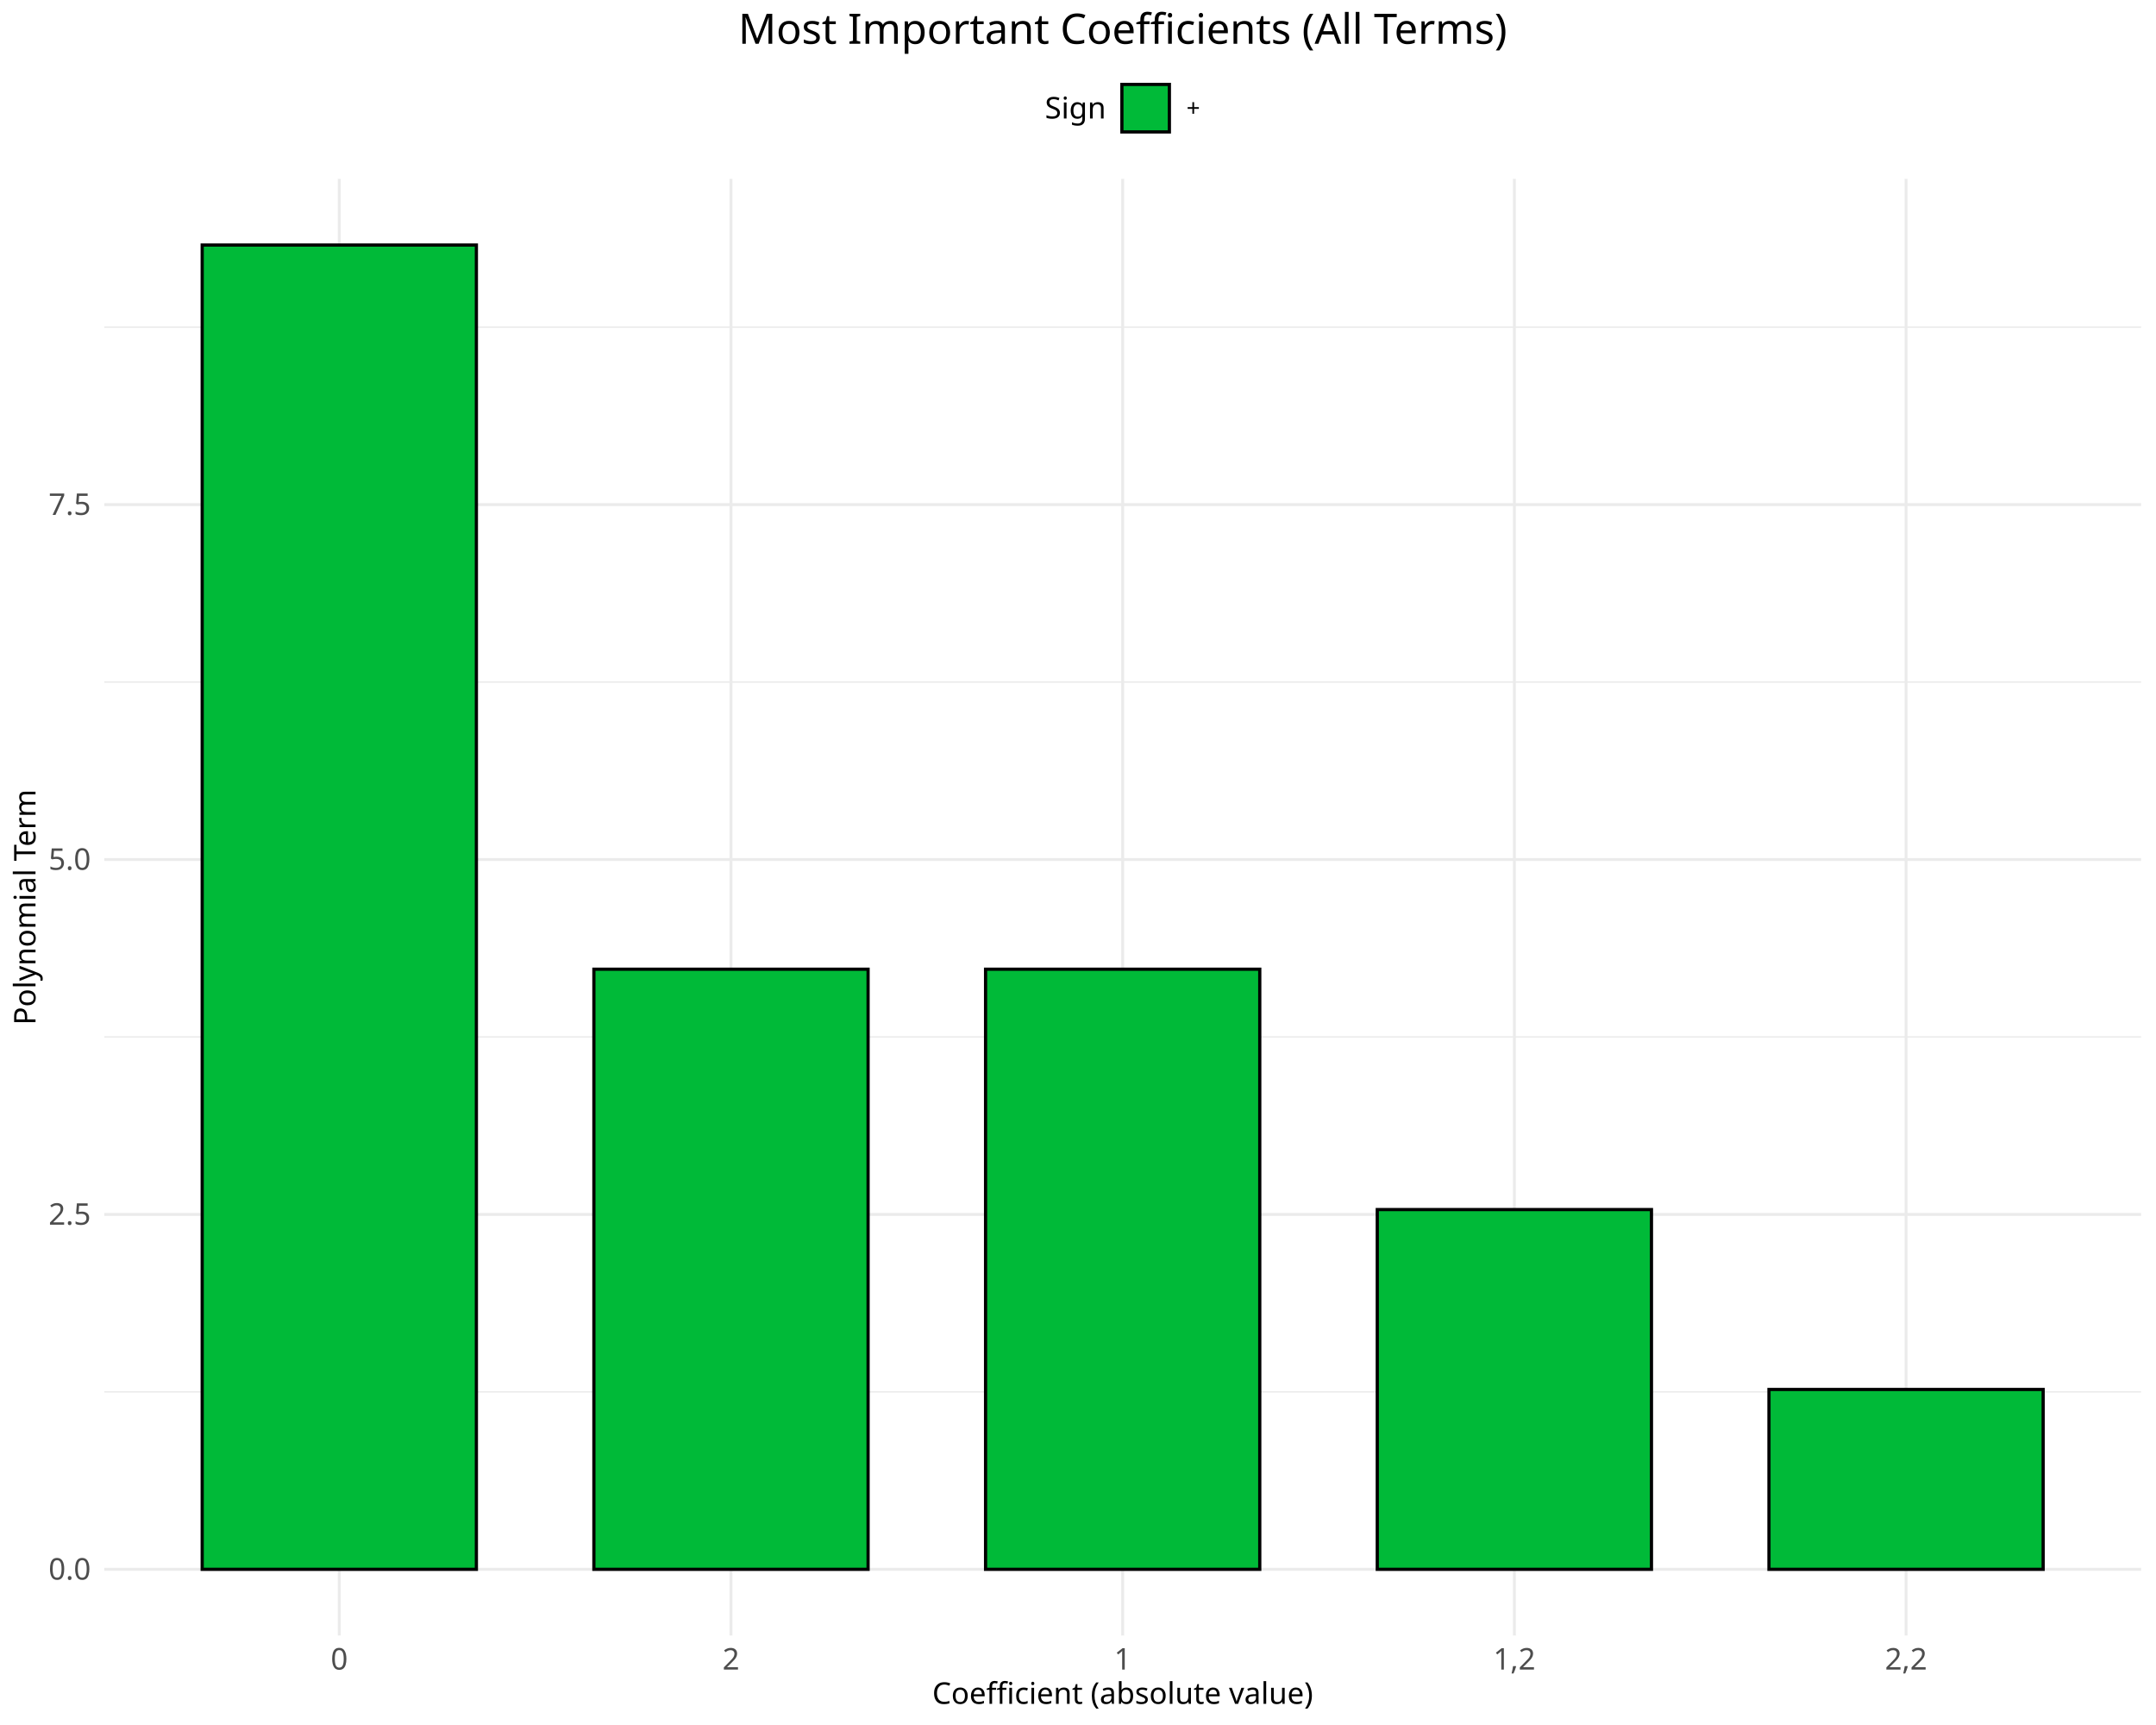
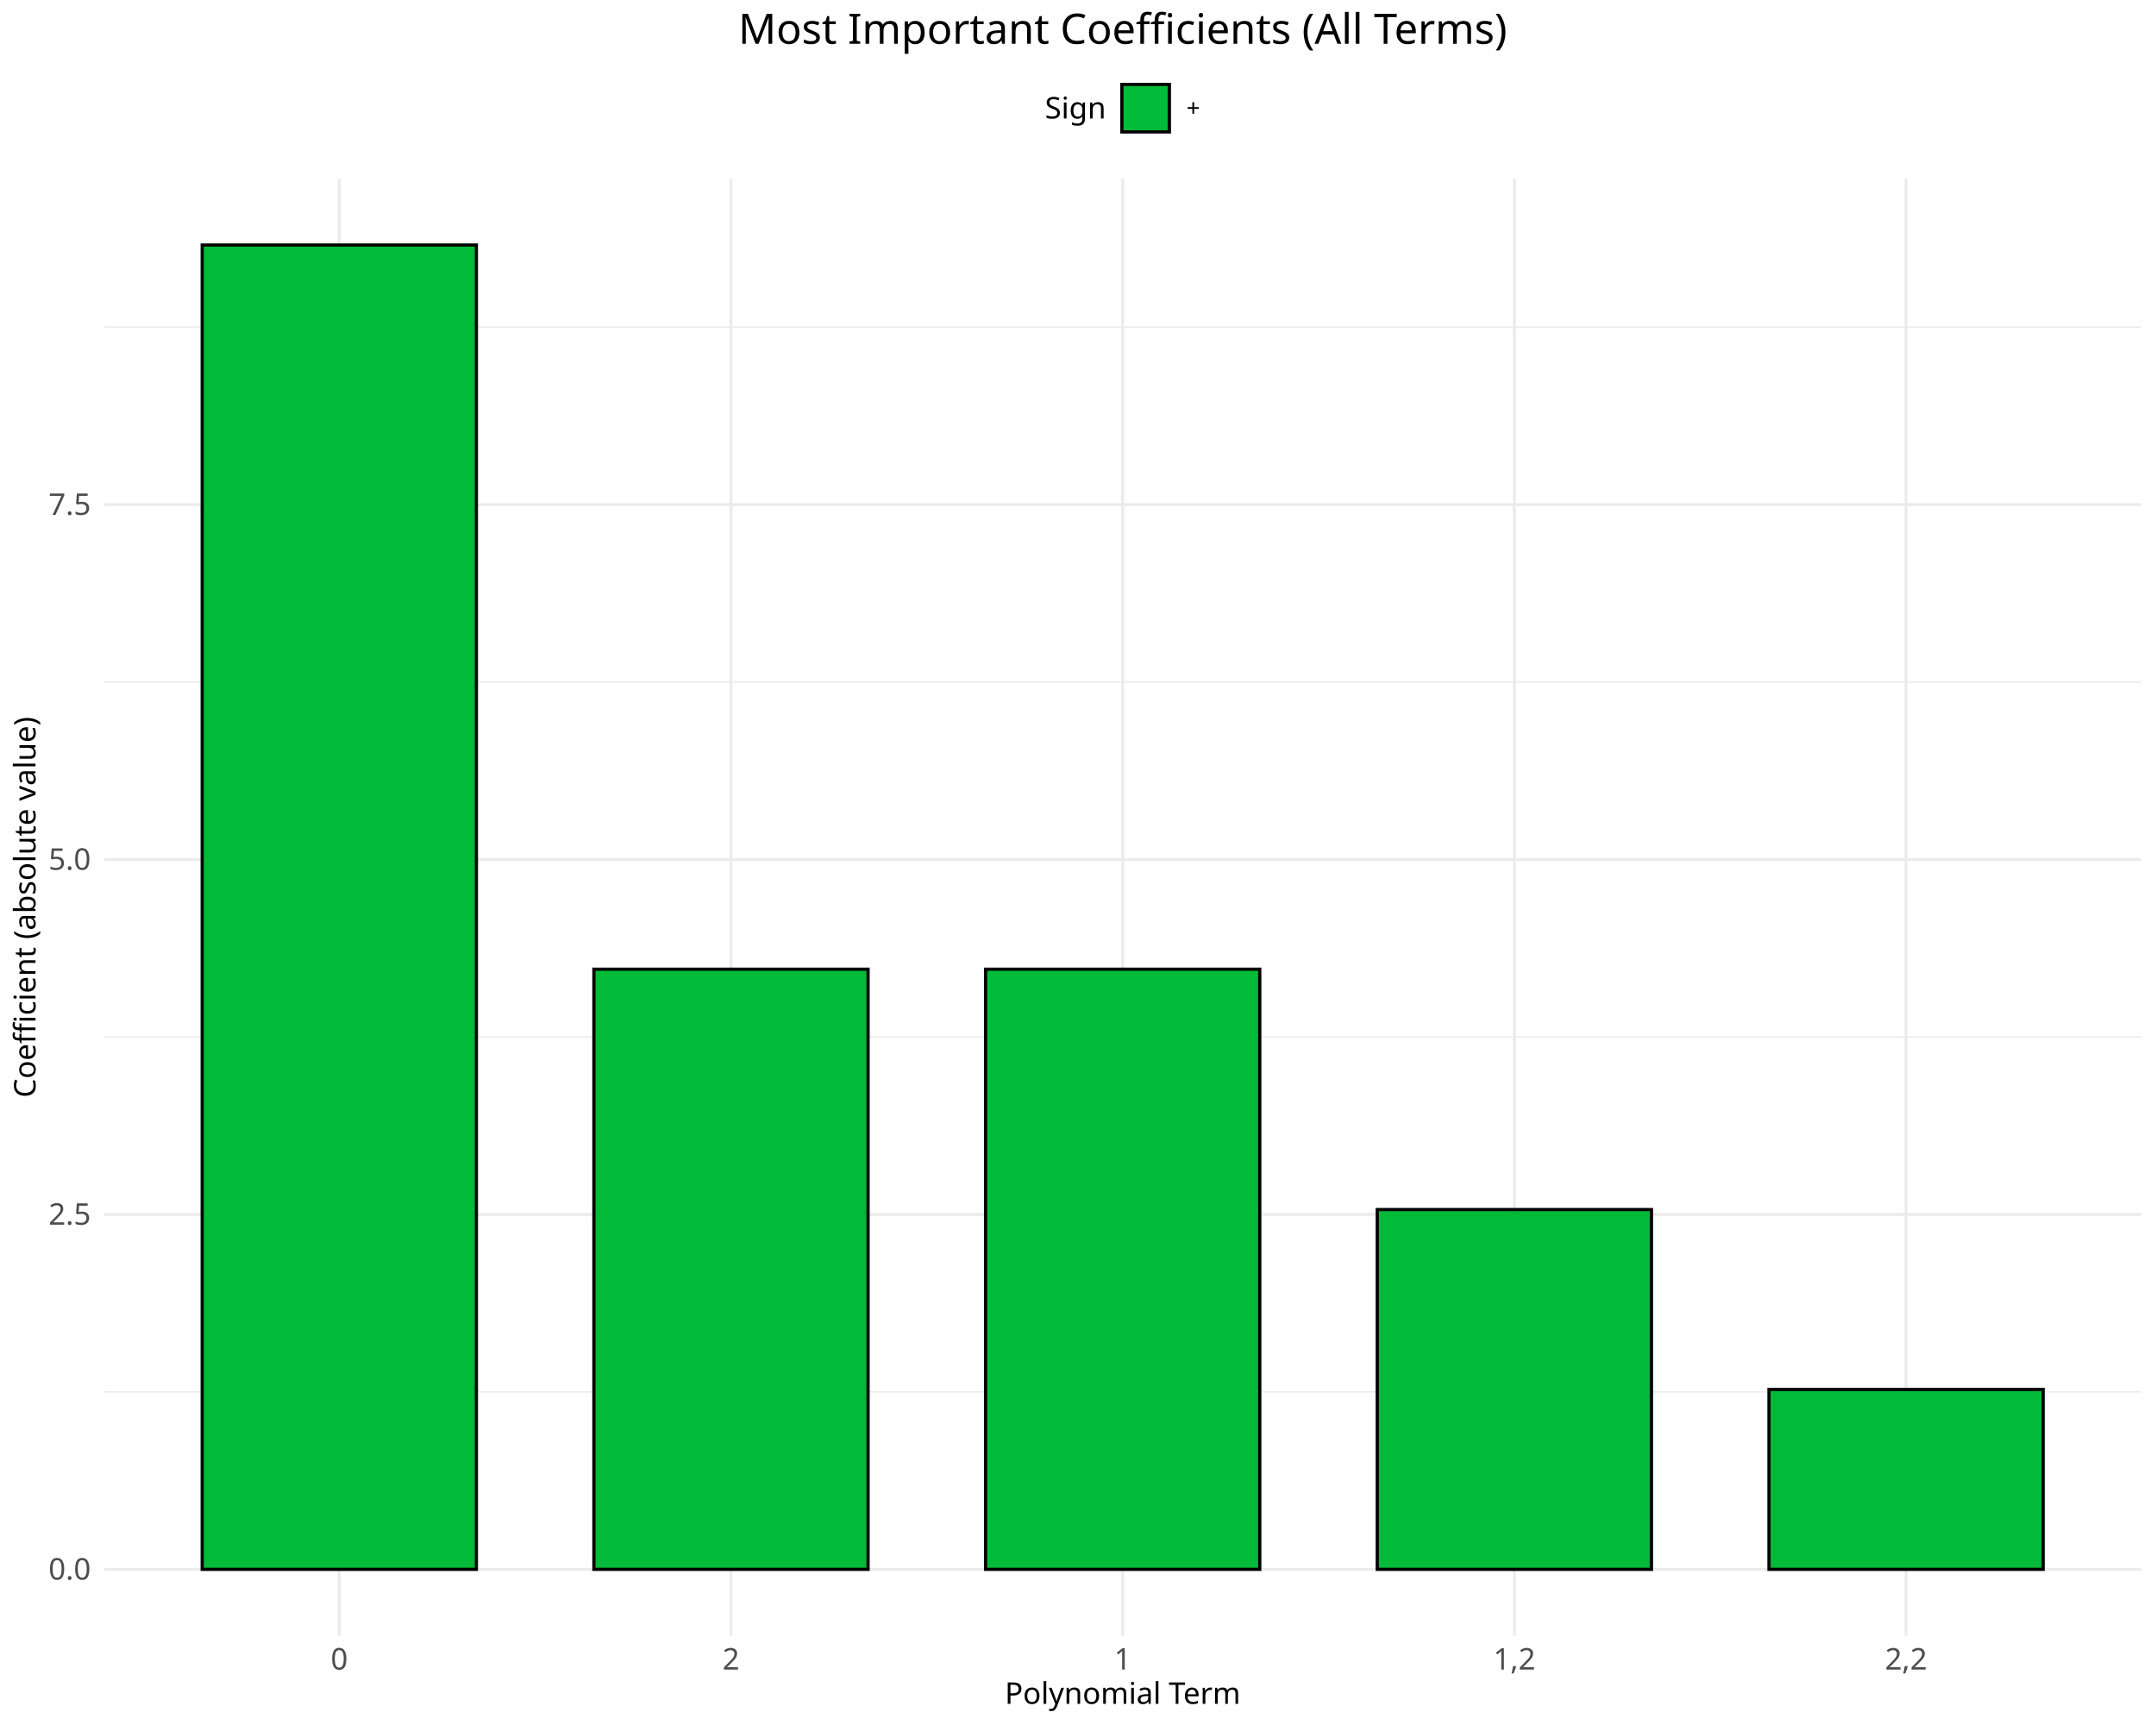
<svg xmlns="http://www.w3.org/2000/svg" class="svglite" data-engine-version="2.0" width="720.00pt" height="576.00pt" viewBox="0 0 720.00 576.00">
  <defs>
    <style type="text/css">
    .svglite line, .svglite polyline, .svglite polygon, .svglite path, .svglite rect, .svglite circle {
      fill: none;
      stroke: #000000;
      stroke-linecap: round;
      stroke-linejoin: round;
      stroke-miterlimit: 10.00;
    }
  </style>
  </defs>
  <rect width="100%" height="100%" style="stroke: none; fill: #FFFFFF;" />
  <defs>
    <clipPath id="cpMC4wMHw3MjAuMDB8MC4wMHw1NzYuMDA=">
      <rect x="0.00" y="0.00" width="720.00" height="576.00" />
    </clipPath>
  </defs>
  <g clip-path="url(#cpMC4wMHw3MjAuMDB8MC4wMHw1NzYuMDA=)">
</g>
  <defs>
    <clipPath id="cpMzQuODJ8NzE1LjAyfDU5LjcxfDU0Ni4xMw==">
      <rect x="34.82" y="59.71" width="680.20" height="486.42" />
    </clipPath>
  </defs>
  <g clip-path="url(#cpMzQuODJ8NzE1LjAyfDU5LjcxfDU0Ni4xMw==)">
    <polyline points="34.82,464.76 715.02,464.76 " style="stroke-width: 0.48; stroke: #EBEBEB; stroke-linecap: butt;" />
    <polyline points="34.82,346.25 715.02,346.25 " style="stroke-width: 0.48; stroke: #EBEBEB; stroke-linecap: butt;" />
    <polyline points="34.82,227.74 715.02,227.74 " style="stroke-width: 0.48; stroke: #EBEBEB; stroke-linecap: butt;" />
    <polyline points="34.82,109.23 715.02,109.23 " style="stroke-width: 0.48; stroke: #EBEBEB; stroke-linecap: butt;" />
    <polyline points="34.82,524.02 715.02,524.02 " style="stroke-width: 0.97; stroke: #EBEBEB; stroke-linecap: butt;" />
    <polyline points="34.82,405.51 715.02,405.51 " style="stroke-width: 0.97; stroke: #EBEBEB; stroke-linecap: butt;" />
    <polyline points="34.82,287.00 715.02,287.00 " style="stroke-width: 0.97; stroke: #EBEBEB; stroke-linecap: butt;" />
    <polyline points="34.82,168.49 715.02,168.49 " style="stroke-width: 0.97; stroke: #EBEBEB; stroke-linecap: butt;" />
    <polyline points="113.30,546.13 113.30,59.71 " style="stroke-width: 0.97; stroke: #EBEBEB; stroke-linecap: butt;" />
    <polyline points="244.11,546.13 244.11,59.71 " style="stroke-width: 0.97; stroke: #EBEBEB; stroke-linecap: butt;" />
    <polyline points="374.92,546.13 374.92,59.71 " style="stroke-width: 0.97; stroke: #EBEBEB; stroke-linecap: butt;" />
    <polyline points="505.73,546.13 505.73,59.71 " style="stroke-width: 0.97; stroke: #EBEBEB; stroke-linecap: butt;" />
    <polyline points="636.53,546.13 636.53,59.71 " style="stroke-width: 0.97; stroke: #EBEBEB; stroke-linecap: butt;" />
    <rect x="67.52" y="81.82" width="91.57" height="442.20" style="stroke-width: 1.07; stroke-linecap: butt; stroke-linejoin: miter; fill: #00BA38;" />
    <rect x="198.33" y="323.63" width="91.57" height="200.39" style="stroke-width: 1.07; stroke-linecap: butt; stroke-linejoin: miter; fill: #00BA38;" />
    <rect x="329.13" y="323.63" width="91.57" height="200.39" style="stroke-width: 1.07; stroke-linecap: butt; stroke-linejoin: miter; fill: #00BA38;" />
    <rect x="459.94" y="403.89" width="91.57" height="120.13" style="stroke-width: 1.07; stroke-linecap: butt; stroke-linejoin: miter; fill: #00BA38;" />
    <rect x="590.75" y="463.96" width="91.57" height="60.06" style="stroke-width: 1.07; stroke-linecap: butt; stroke-linejoin: miter; fill: #00BA38;" />
  </g>
  <g clip-path="url(#cpMC4wMHw3MjAuMDB8MC4wMHw1NzYuMDA=)">
    <text x="30.33" y="527.46" text-anchor="end" style="font-size: 10.00px; fill: #4D4D4D; font-family: sans;" textLength="13.90px" lengthAdjust="spacingAndGlyphs">0.0</text>
    <text x="30.33" y="408.95" text-anchor="end" style="font-size: 10.00px; fill: #4D4D4D; font-family: sans;" textLength="13.90px" lengthAdjust="spacingAndGlyphs">2.5</text>
    <text x="30.33" y="290.44" text-anchor="end" style="font-size: 10.00px; fill: #4D4D4D; font-family: sans;" textLength="13.90px" lengthAdjust="spacingAndGlyphs">5.0</text>
    <text x="30.33" y="171.93" text-anchor="end" style="font-size: 10.00px; fill: #4D4D4D; font-family: sans;" textLength="13.90px" lengthAdjust="spacingAndGlyphs">7.5</text>
    <text x="113.30" y="557.49" text-anchor="middle" style="font-size: 10.00px; fill: #4D4D4D; font-family: sans;" textLength="5.56px" lengthAdjust="spacingAndGlyphs">0</text>
    <text x="244.11" y="557.49" text-anchor="middle" style="font-size: 10.00px; fill: #4D4D4D; font-family: sans;" textLength="5.56px" lengthAdjust="spacingAndGlyphs">2</text>
    <text x="374.92" y="557.49" text-anchor="middle" style="font-size: 10.00px; fill: #4D4D4D; font-family: sans;" textLength="5.56px" lengthAdjust="spacingAndGlyphs">1</text>
    <text x="505.73" y="557.49" text-anchor="middle" style="font-size: 10.00px; fill: #4D4D4D; font-family: sans;" textLength="13.90px" lengthAdjust="spacingAndGlyphs">1,2</text>
    <text x="636.53" y="557.49" text-anchor="middle" style="font-size: 10.00px; fill: #4D4D4D; font-family: sans;" textLength="13.90px" lengthAdjust="spacingAndGlyphs">2,2</text>
-     <text x="374.92" y="568.94" text-anchor="middle" style="font-size: 10.00px; font-family: sans;" textLength="121.19px" lengthAdjust="spacingAndGlyphs">Coefficient (absolute value)</text>
-     <text transform="translate(11.86,302.92) rotate(-90)" text-anchor="middle" style="font-size: 10.00px; font-family: sans;" textLength="75.03px" lengthAdjust="spacingAndGlyphs">Polynomial Term</text>
+     <text x="374.92" y="568.94" text-anchor="middle" style="font-size: 10.00px; font-family: sans;" textLength="75.03px" lengthAdjust="spacingAndGlyphs">Polynomial Term</text>
+     <text transform="translate(11.86,302.92) rotate(-90)" text-anchor="middle" style="font-size: 10.00px; font-family: sans;" textLength="121.19px" lengthAdjust="spacingAndGlyphs">Coefficient (absolute value)</text>
    <text x="348.95" y="39.57" style="font-size: 10.00px; font-family: sans;" textLength="20.02px" lengthAdjust="spacingAndGlyphs">Sign</text>
    <rect x="374.66" y="28.19" width="15.86" height="15.86" style="stroke-width: 1.07; stroke-linecap: butt; stroke-linejoin: miter; fill: #00BA38;" />
    <text x="396.21" y="38.88" style="font-size: 8.00px; font-family: sans;" textLength="4.68px" lengthAdjust="spacingAndGlyphs">+</text>
    <text x="374.92" y="14.62" text-anchor="middle" style="font-size: 14.00px; font-family: sans;" textLength="242.76px" lengthAdjust="spacingAndGlyphs">Most Important Coefficients (All Terms)</text>
  </g>
</svg>
